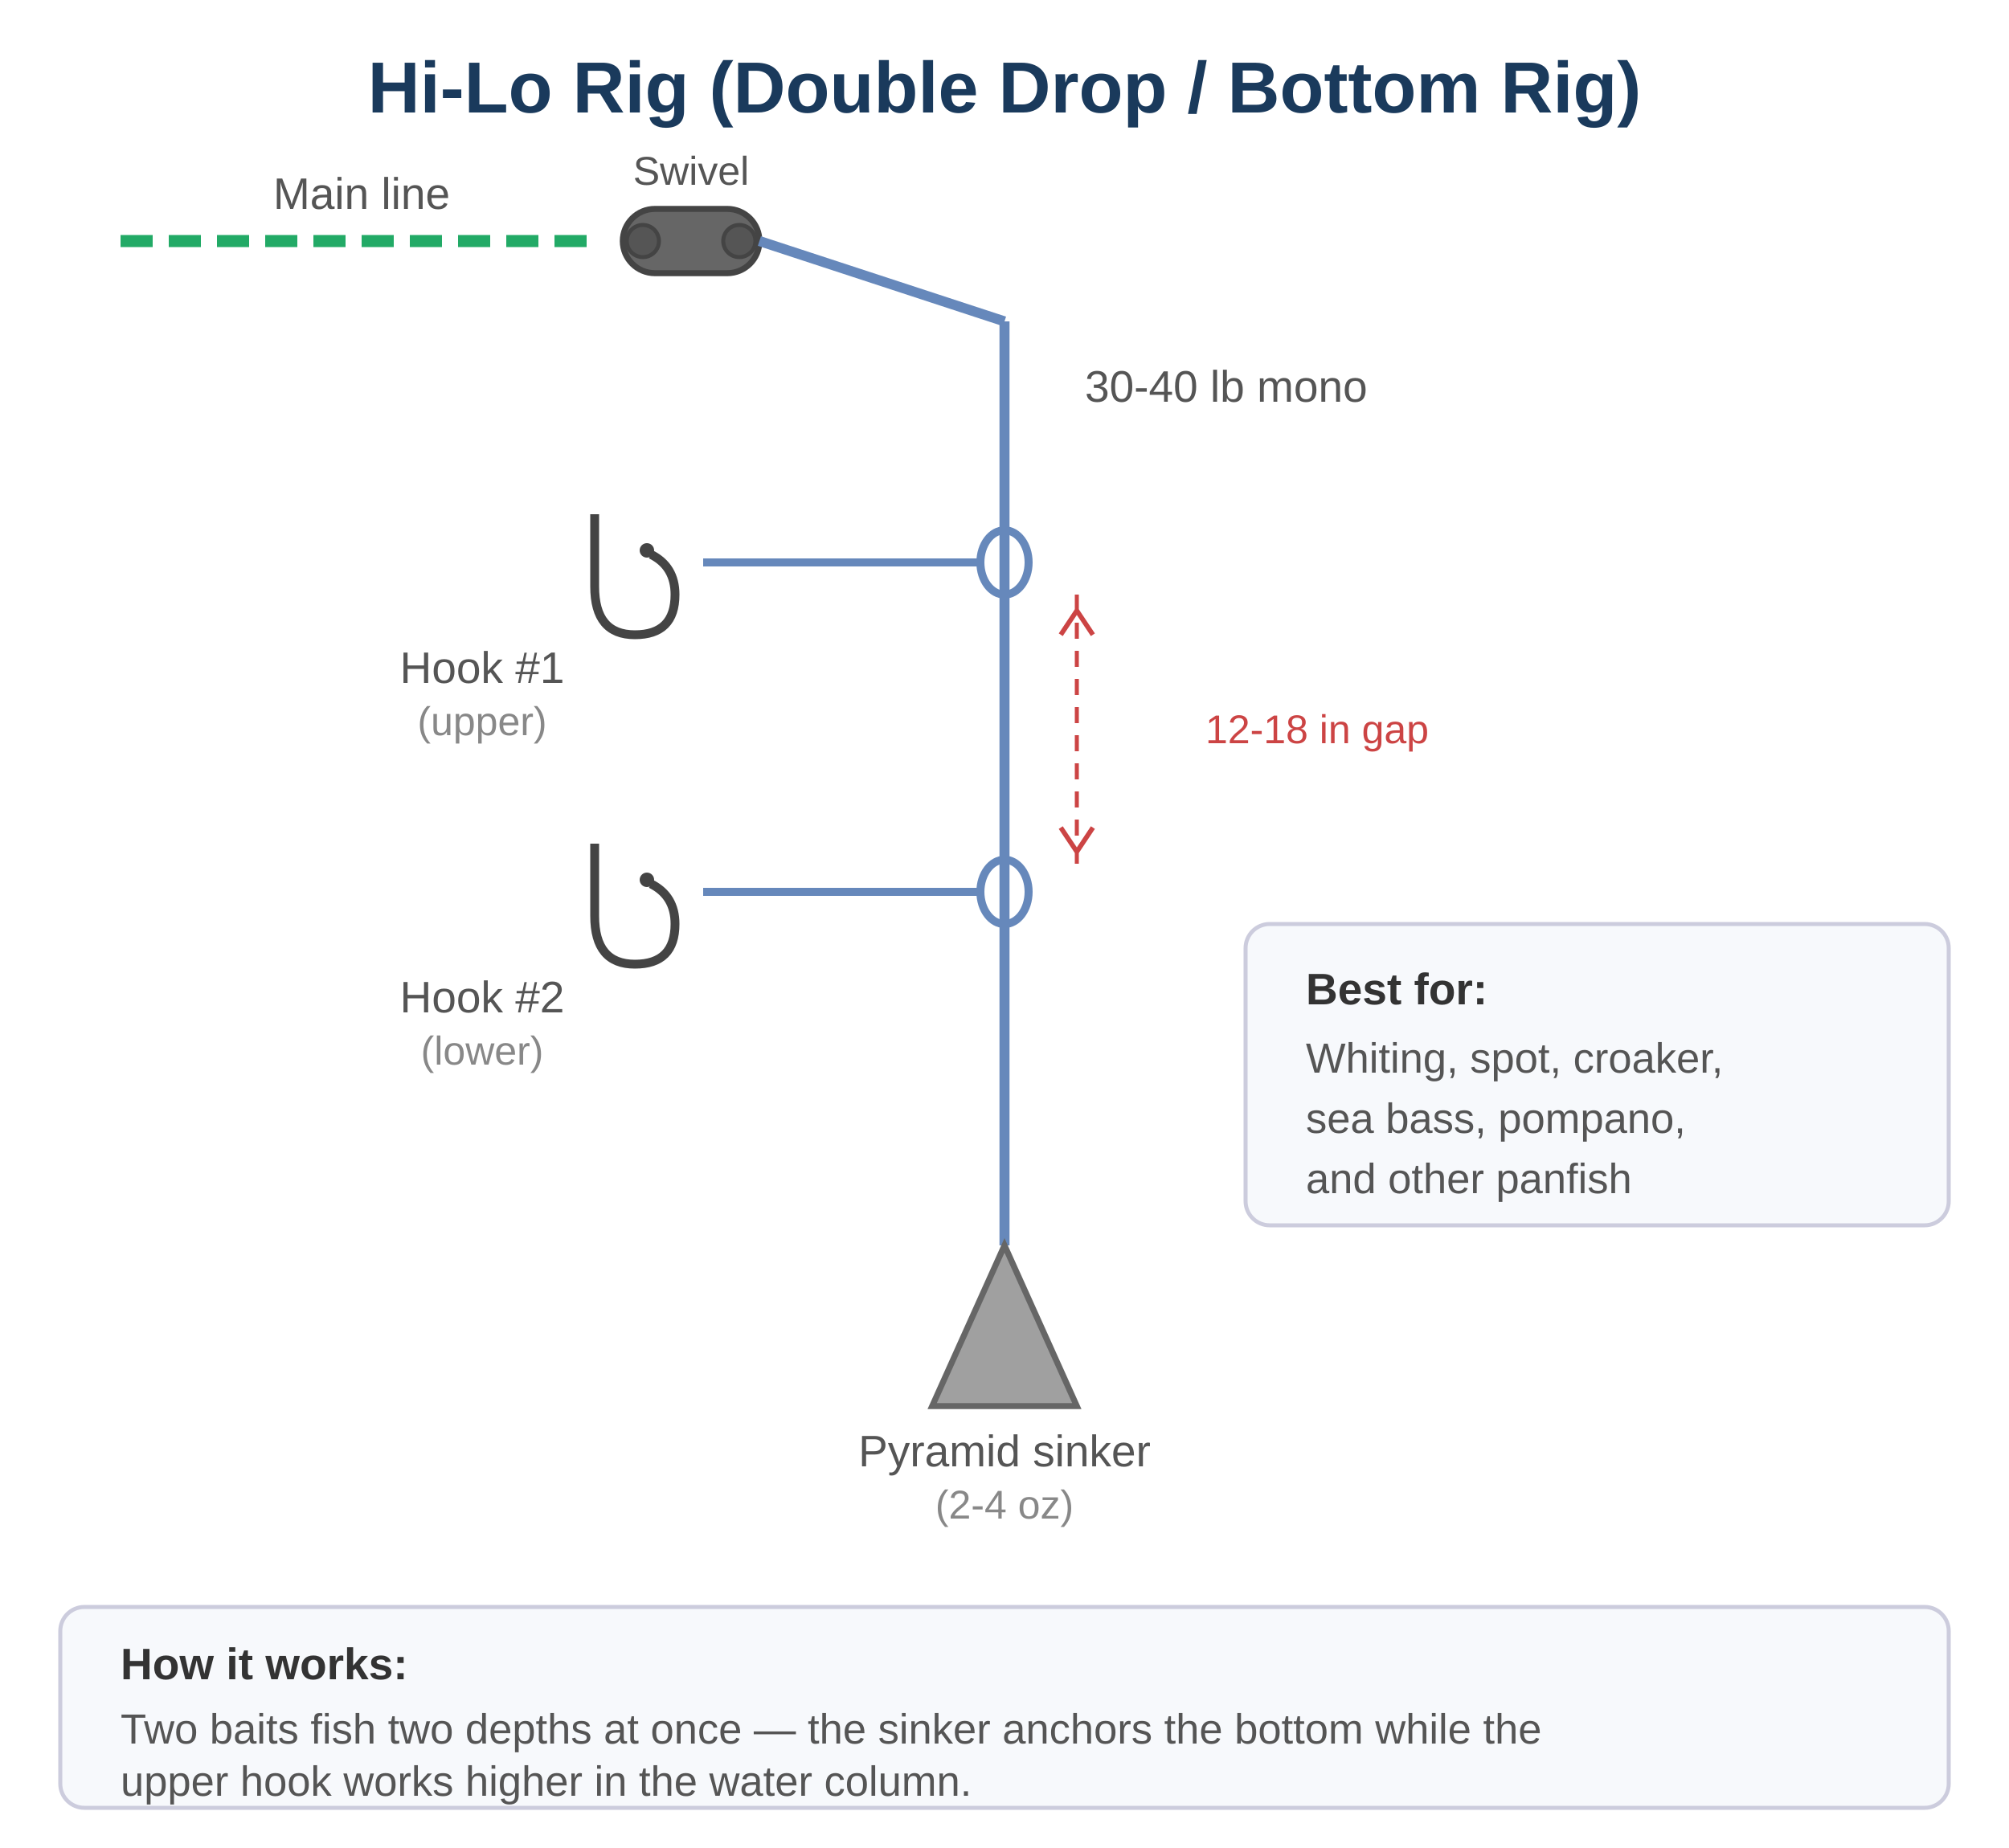
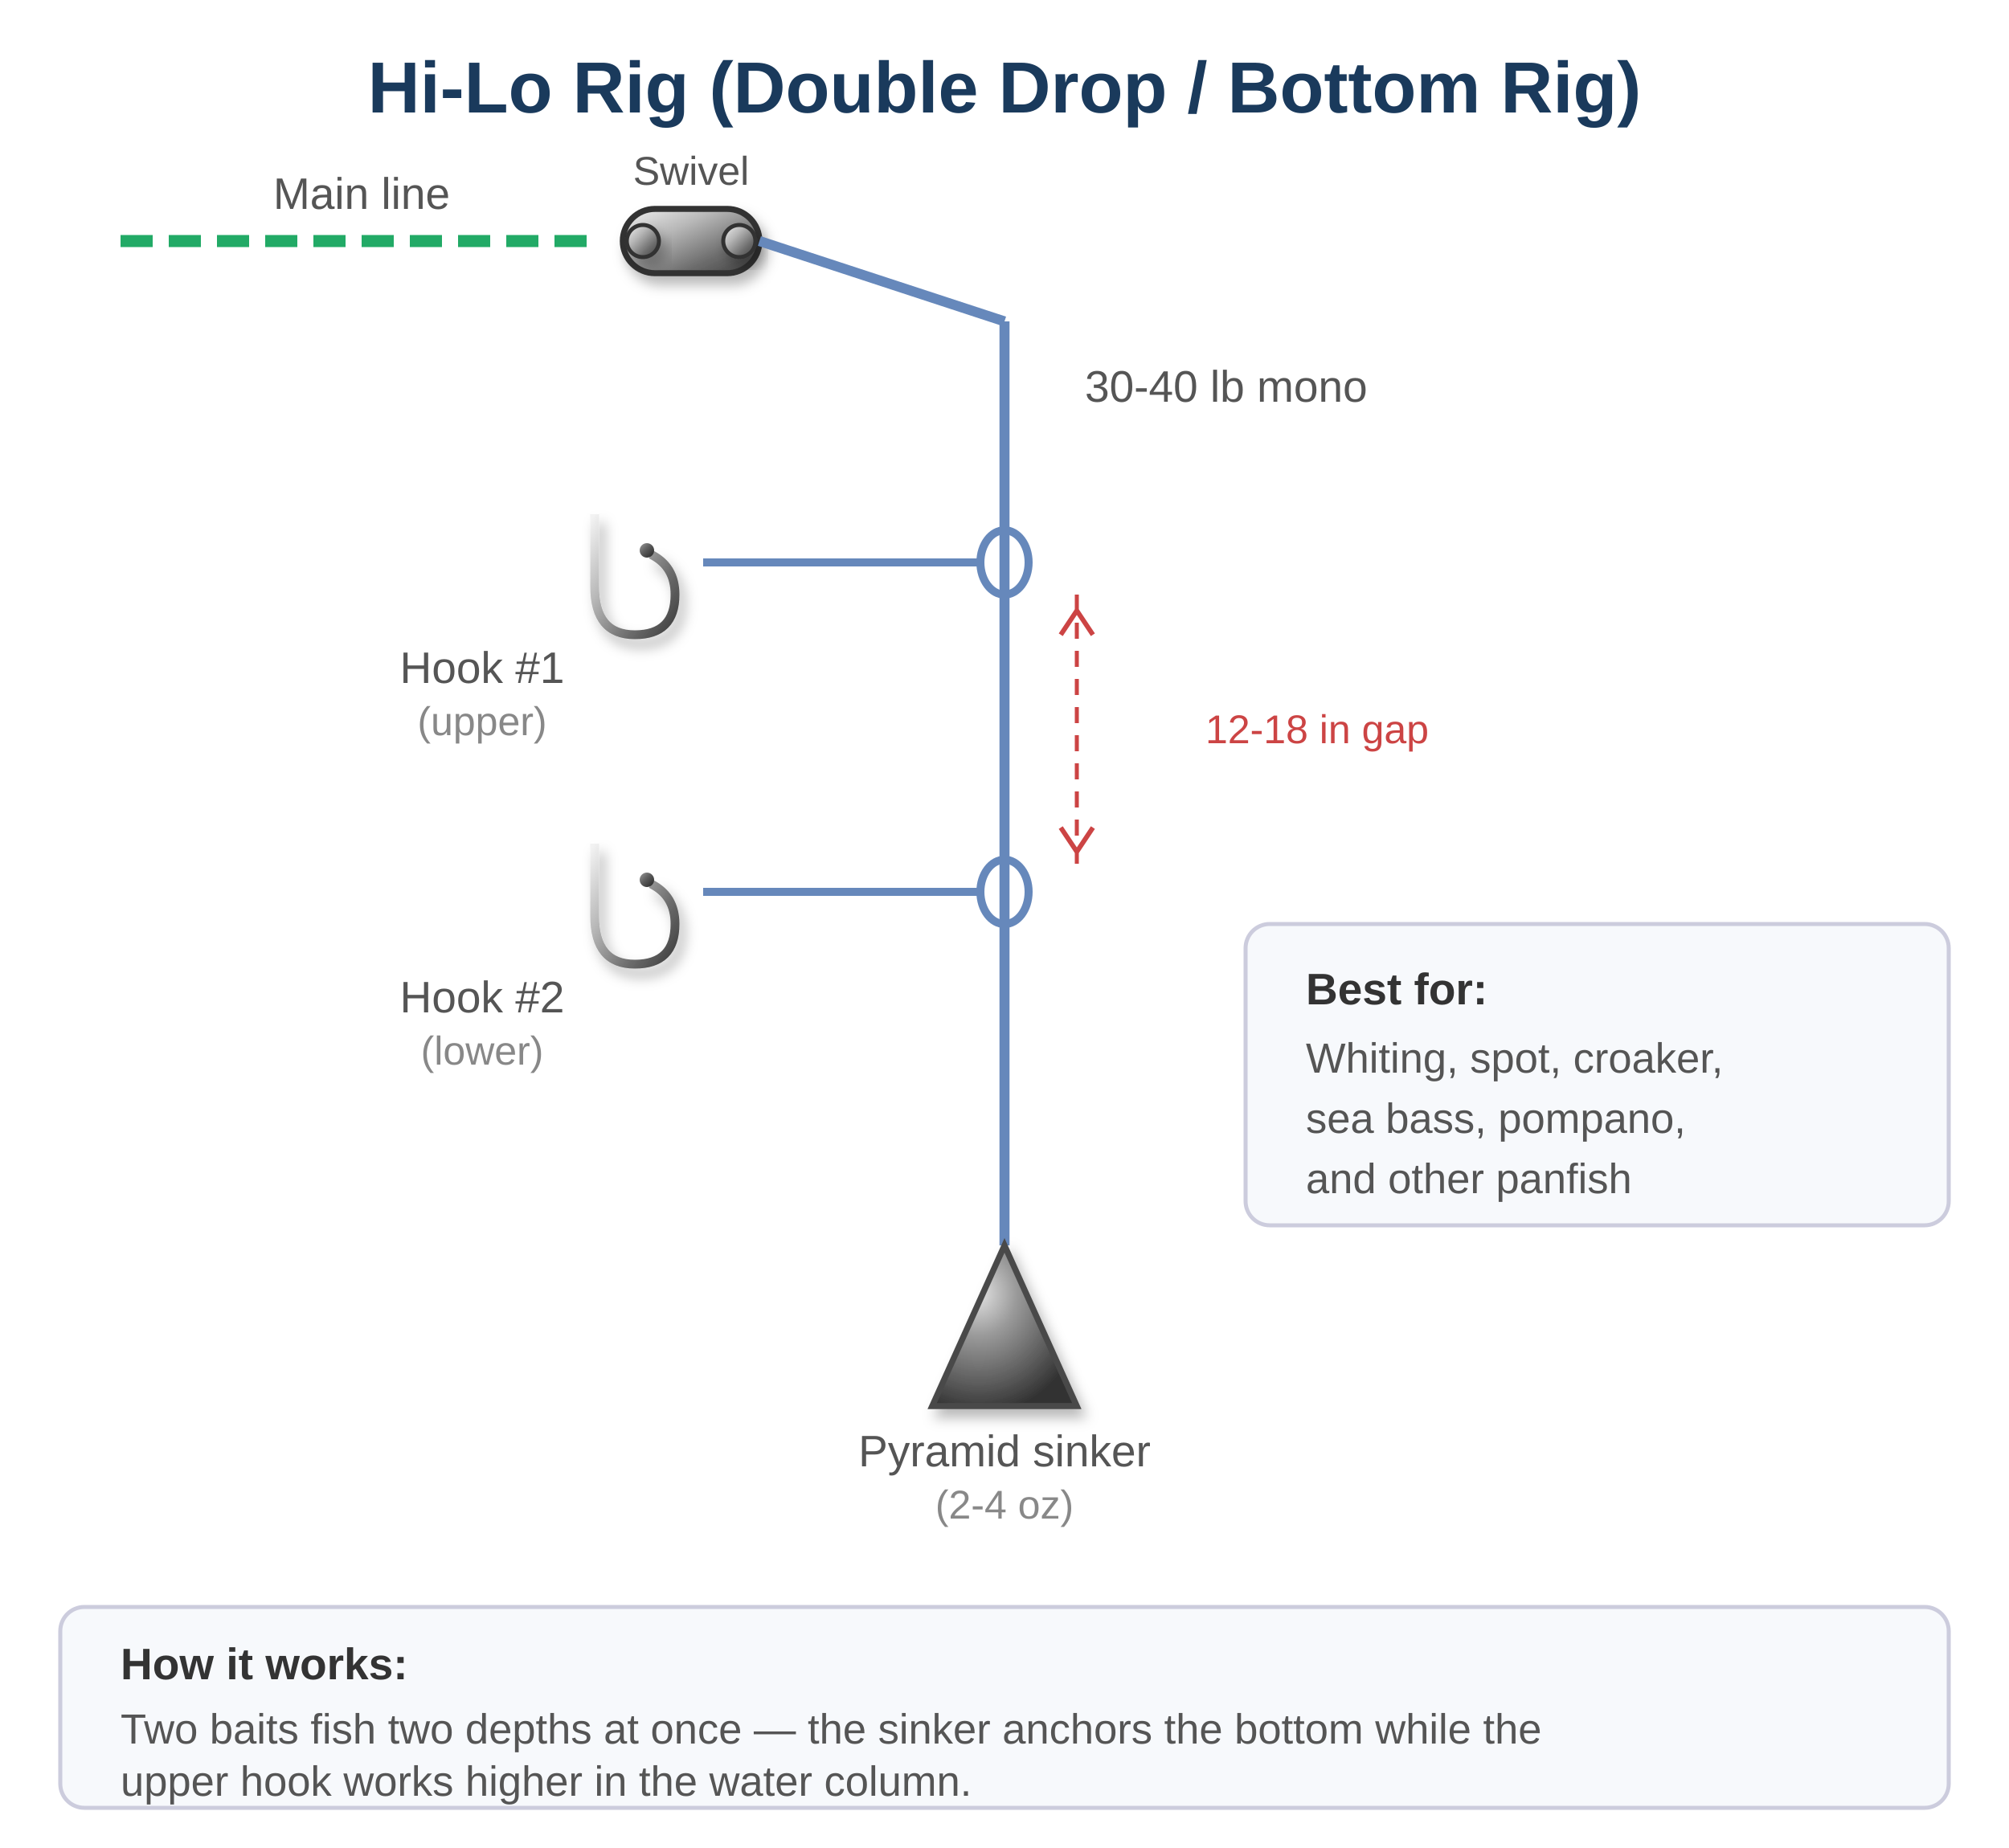
<svg xmlns="http://www.w3.org/2000/svg" viewBox="0 0 500 460" font-family="Arial, sans-serif">
+   <defs>
+     <linearGradient id="steelGrad" x1="0%" y1="0%" x2="100%" y2="100%">
+       <stop offset="0%" stop-color="#f2f2f2" />
+       <stop offset="35%" stop-color="#b8b8b8" />
+       <stop offset="70%" stop-color="#6e6e6e" />
+       <stop offset="100%" stop-color="#3d3d3d" />
+     </linearGradient>
+     <linearGradient id="steelGradDark" x1="0%" y1="0%" x2="100%" y2="100%">
+       <stop offset="0%" stop-color="#9a9a9a" />
+       <stop offset="45%" stop-color="#5c5c5c" />
+       <stop offset="100%" stop-color="#242424" />
+     </linearGradient>
+     <radialGradient id="leadGrad" cx="32%" cy="30%" r="75%">
+       <stop offset="0%" stop-color="#e2e2e2" />
+       <stop offset="35%" stop-color="#9a9a9a" />
+       <stop offset="75%" stop-color="#5c5c5c" />
+       <stop offset="100%" stop-color="#333333" />
+     </radialGradient>
+     <filter id="softShadow" x="-40%" y="-40%" width="180%" height="180%">
+       <feDropShadow dx="1.4" dy="2.2" stdDeviation="1.6" flood-color="#000000" flood-opacity="0.28" />
+     </filter>
+   </defs>
  <text x="250" y="28" text-anchor="middle" font-size="18" font-weight="bold" fill="#1a3a5c">Hi-Lo Rig (Double Drop / Bottom Rig)</text>
  <line x1="30" y1="60" x2="150" y2="60" stroke="#2a6" stroke-width="3" stroke-dasharray="8,4" />
  <text x="90" y="52" text-anchor="middle" font-size="11" fill="#555">Main line</text>
-   <rect x="155" y="52" width="34" height="16" rx="8" fill="#666" stroke="#444" stroke-width="1.5" />
-   <circle cx="160" cy="60" r="4" fill="#555" stroke="#444" stroke-width="1" />
-   <circle cx="184" cy="60" r="4" fill="#555" stroke="#444" stroke-width="1" />
+   <rect x="155" y="52" width="34" height="16" rx="8" fill="url(#steelGrad)" stroke="#333333" stroke-width="1.5" filter="url(#softShadow)" />
+   <circle cx="160" cy="60" r="4" fill="url(#steelGrad)" stroke="#333333" stroke-width="1" filter="url(#softShadow)" />
+   <circle cx="184" cy="60" r="4" fill="url(#steelGrad)" stroke="#333333" stroke-width="1" filter="url(#softShadow)" />
  <text x="172" y="46" text-anchor="middle" font-size="10" fill="#555">Swivel</text>
  <line x1="189" y1="60" x2="250" y2="80" stroke="#68b" stroke-width="2.5" />
  <line x1="250" y1="80" x2="250" y2="310" stroke="#68b" stroke-width="2.5" />
  <text x="270" y="100" font-size="11" fill="#555">30-40 lb mono</text>
  <g>
    <ellipse cx="250" cy="140" rx="6" ry="8" fill="none" stroke="#68b" stroke-width="2" />
    <line x1="244" y1="140" x2="175" y2="140" stroke="#68b" stroke-width="2" />
    <g transform="translate(148, 128)">
-       <path d="M0 0 L0 18 Q0 30 10 30 Q20 30 20 20 Q20 13 14 10" fill="none" stroke="#444" stroke-width="2.2" />
-       <circle cx="13" cy="9" r="1.8" fill="#444" />
+       <path d="M0 0 L0 18 Q0 30 10 30 Q20 30 20 20 Q20 13 14 10" fill="none" stroke="url(#steelGrad)" stroke-width="2.2" filter="url(#softShadow)" />
+       <circle cx="13" cy="9" r="1.8" fill="url(#steelGradDark)" />
    </g>
    <text x="120" y="170" text-anchor="middle" font-size="11" fill="#555">Hook #1</text>
    <text x="120" y="183" text-anchor="middle" font-size="10" fill="#888">(upper)</text>
  </g>
  <line x1="268" y1="148" x2="268" y2="215" stroke="#c44" stroke-width="1" stroke-dasharray="4,3" />
  <text x="300" y="185" font-size="10" fill="#c44">12-18 in gap</text>
  <path d="M268 152 L264 158 M268 152 L272 158" fill="none" stroke="#c44" stroke-width="1.2" />
  <path d="M268 212 L264 206 M268 212 L272 206" fill="none" stroke="#c44" stroke-width="1.2" />
  <g>
    <ellipse cx="250" cy="222" rx="6" ry="8" fill="none" stroke="#68b" stroke-width="2" />
    <line x1="244" y1="222" x2="175" y2="222" stroke="#68b" stroke-width="2" />
    <g transform="translate(148, 210)">
-       <path d="M0 0 L0 18 Q0 30 10 30 Q20 30 20 20 Q20 13 14 10" fill="none" stroke="#444" stroke-width="2.2" />
-       <circle cx="13" cy="9" r="1.8" fill="#444" />
+       <path d="M0 0 L0 18 Q0 30 10 30 Q20 30 20 20 Q20 13 14 10" fill="none" stroke="url(#steelGrad)" stroke-width="2.2" filter="url(#softShadow)" />
+       <circle cx="13" cy="9" r="1.8" fill="url(#steelGradDark)" />
    </g>
    <text x="120" y="252" text-anchor="middle" font-size="11" fill="#555">Hook #2</text>
    <text x="120" y="265" text-anchor="middle" font-size="10" fill="#888">(lower)</text>
  </g>
  <g transform="translate(232, 310)">
-     <polygon points="18,0 0,40 36,40" fill="#a0a0a0" stroke="#666" stroke-width="1.5" />
+     <polygon points="18,0 0,40 36,40" fill="url(#leadGrad)" stroke="#4a4a4a" stroke-width="1.5" filter="url(#softShadow)" />
    <text x="18" y="55" text-anchor="middle" font-size="11" fill="#555">Pyramid sinker</text>
    <text x="18" y="68" text-anchor="middle" font-size="10" fill="#888">(2-4 oz)</text>
  </g>
  <rect x="310" y="230" width="175" height="75" rx="6" fill="#f7f9fc" stroke="#ccd" stroke-width="1" />
  <text x="325" y="250" font-size="11" fill="#333" font-weight="bold">Best for:</text>
  <text x="325" y="267" font-size="10.5" fill="#555">Whiting, spot, croaker,</text>
  <text x="325" y="282" font-size="10.5" fill="#555">sea bass, pompano,</text>
  <text x="325" y="297" font-size="10.5" fill="#555">and other panfish</text>
  <rect x="15" y="400" width="470" height="50" rx="6" fill="#f7f9fc" stroke="#ccd" stroke-width="1" />
  <text x="30" y="418" font-size="11" fill="#333" font-weight="bold">How it works:</text>
  <text x="30" y="434" font-size="10.5" fill="#555">Two baits fish two depths at once — the sinker anchors the bottom while the</text>
  <text x="30" y="447" font-size="10.5" fill="#555">upper hook works higher in the water column.</text>
</svg>
